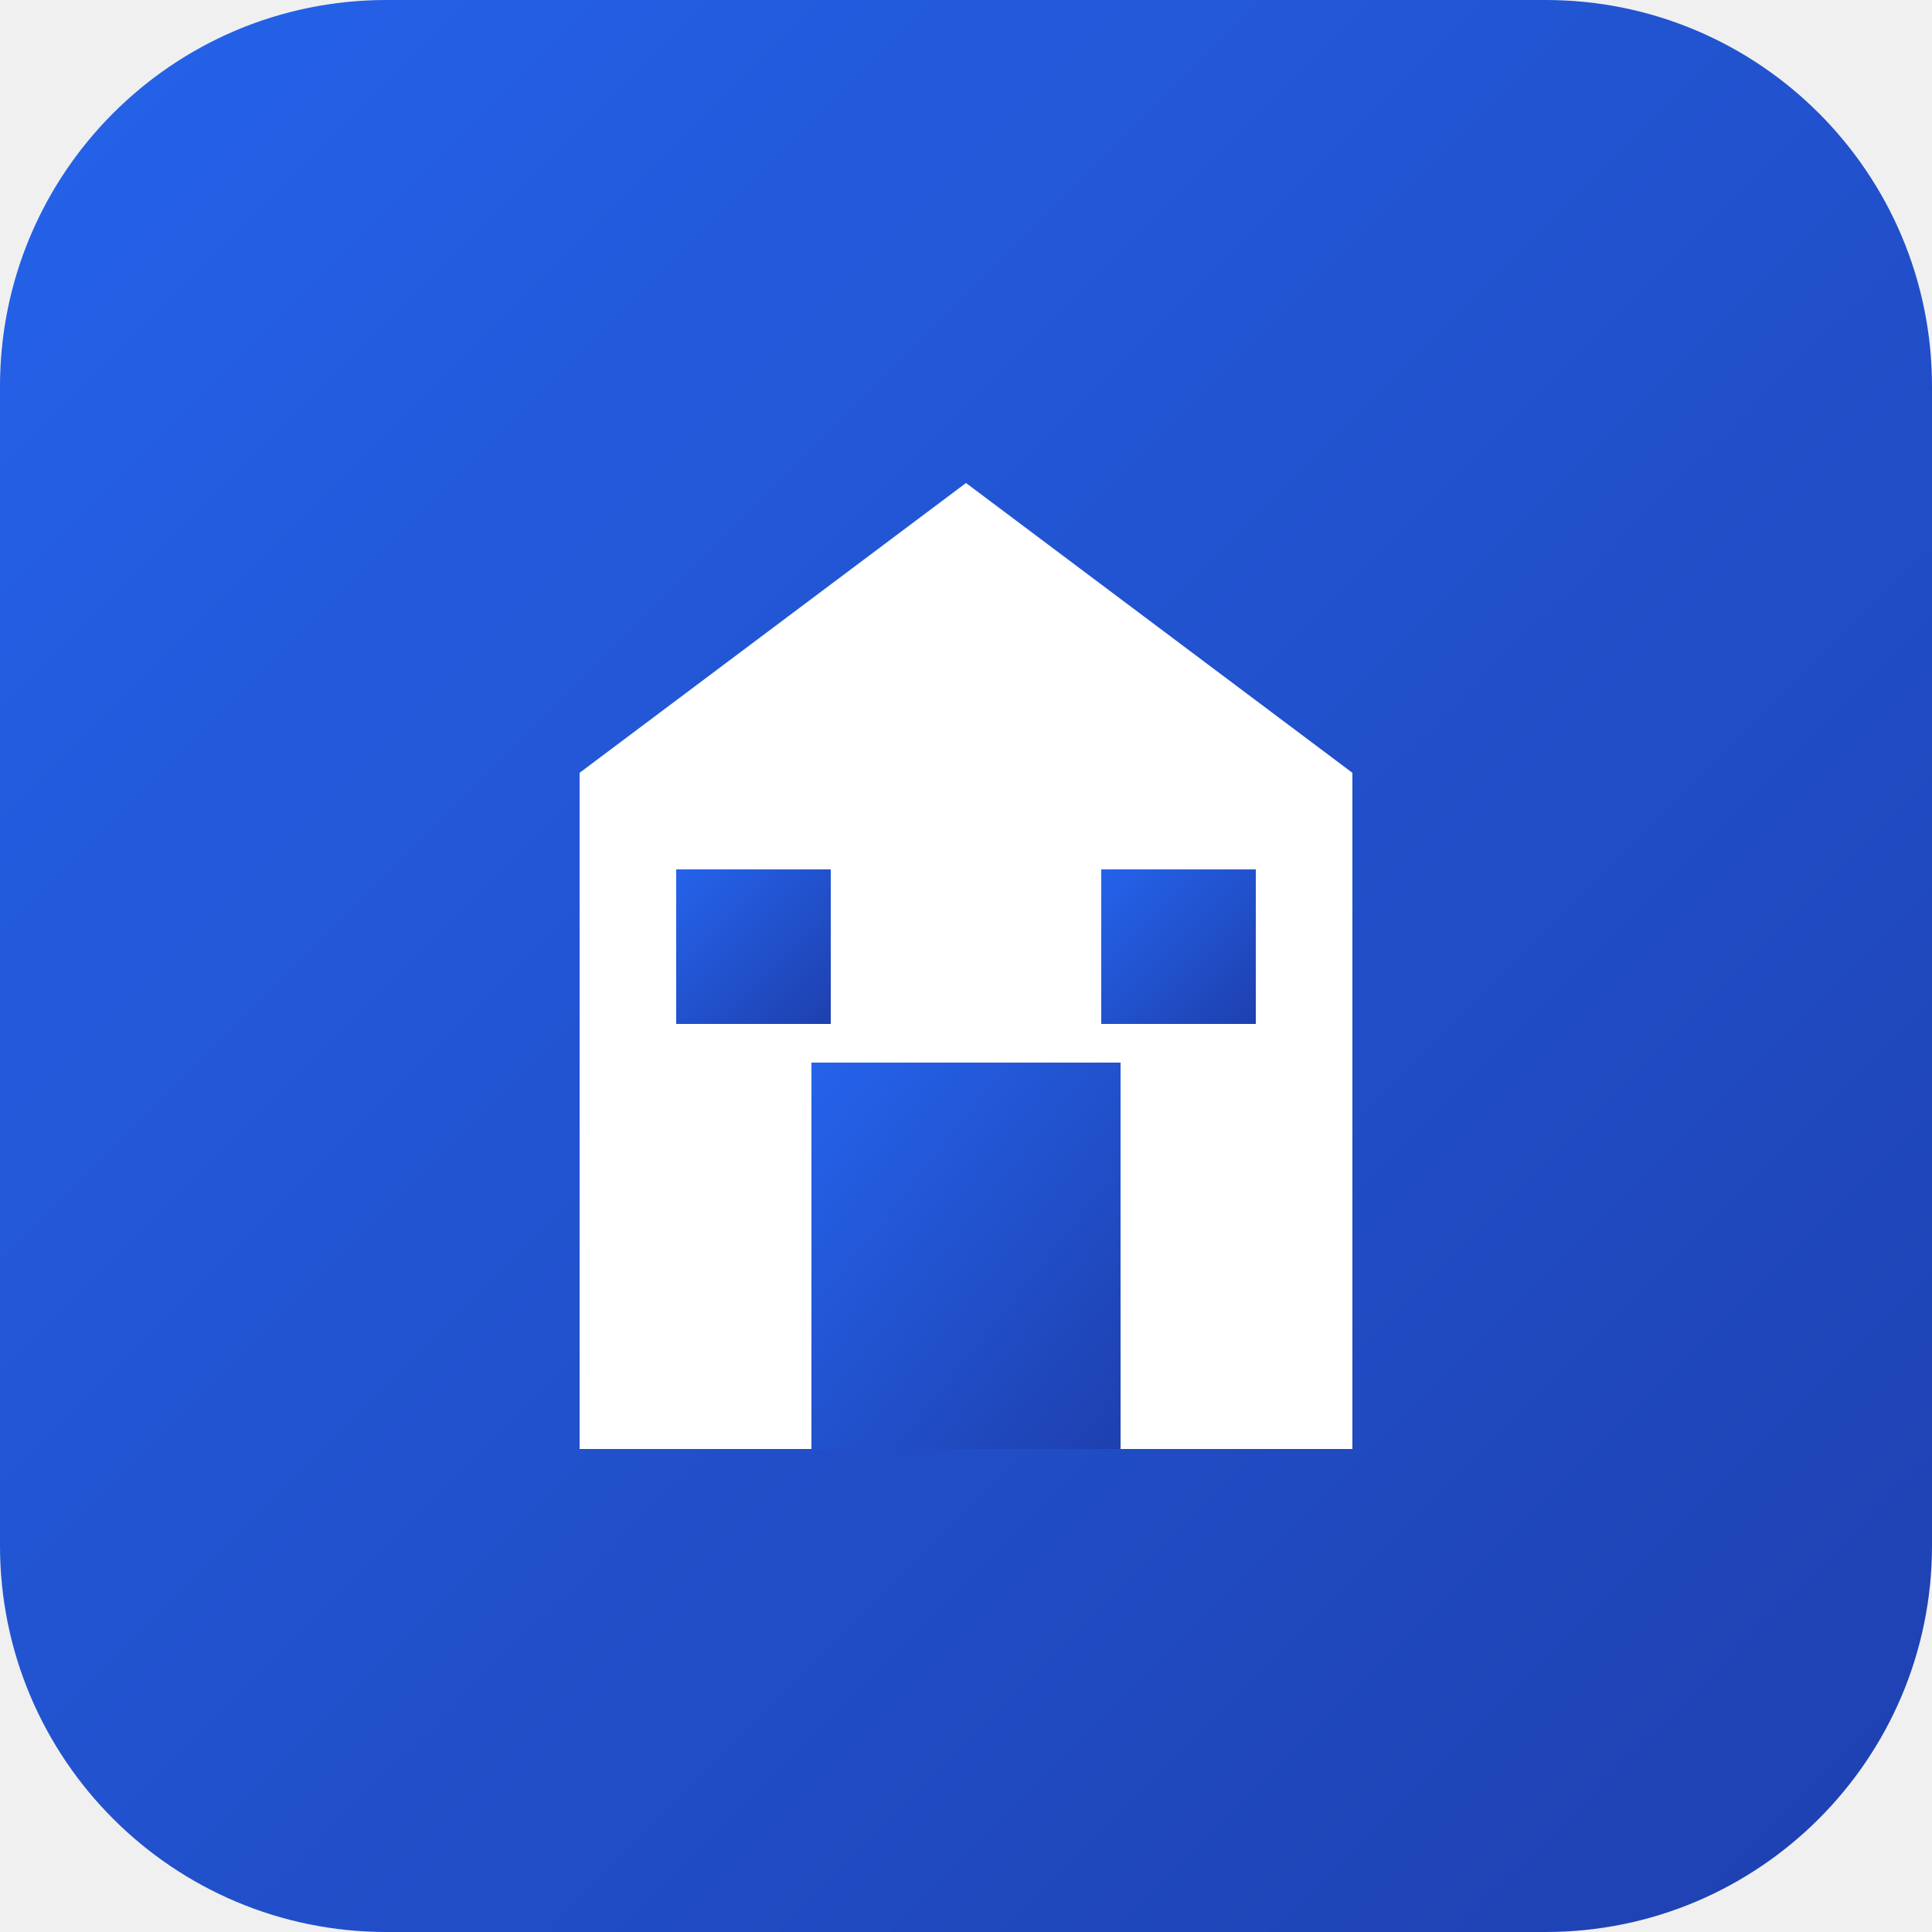
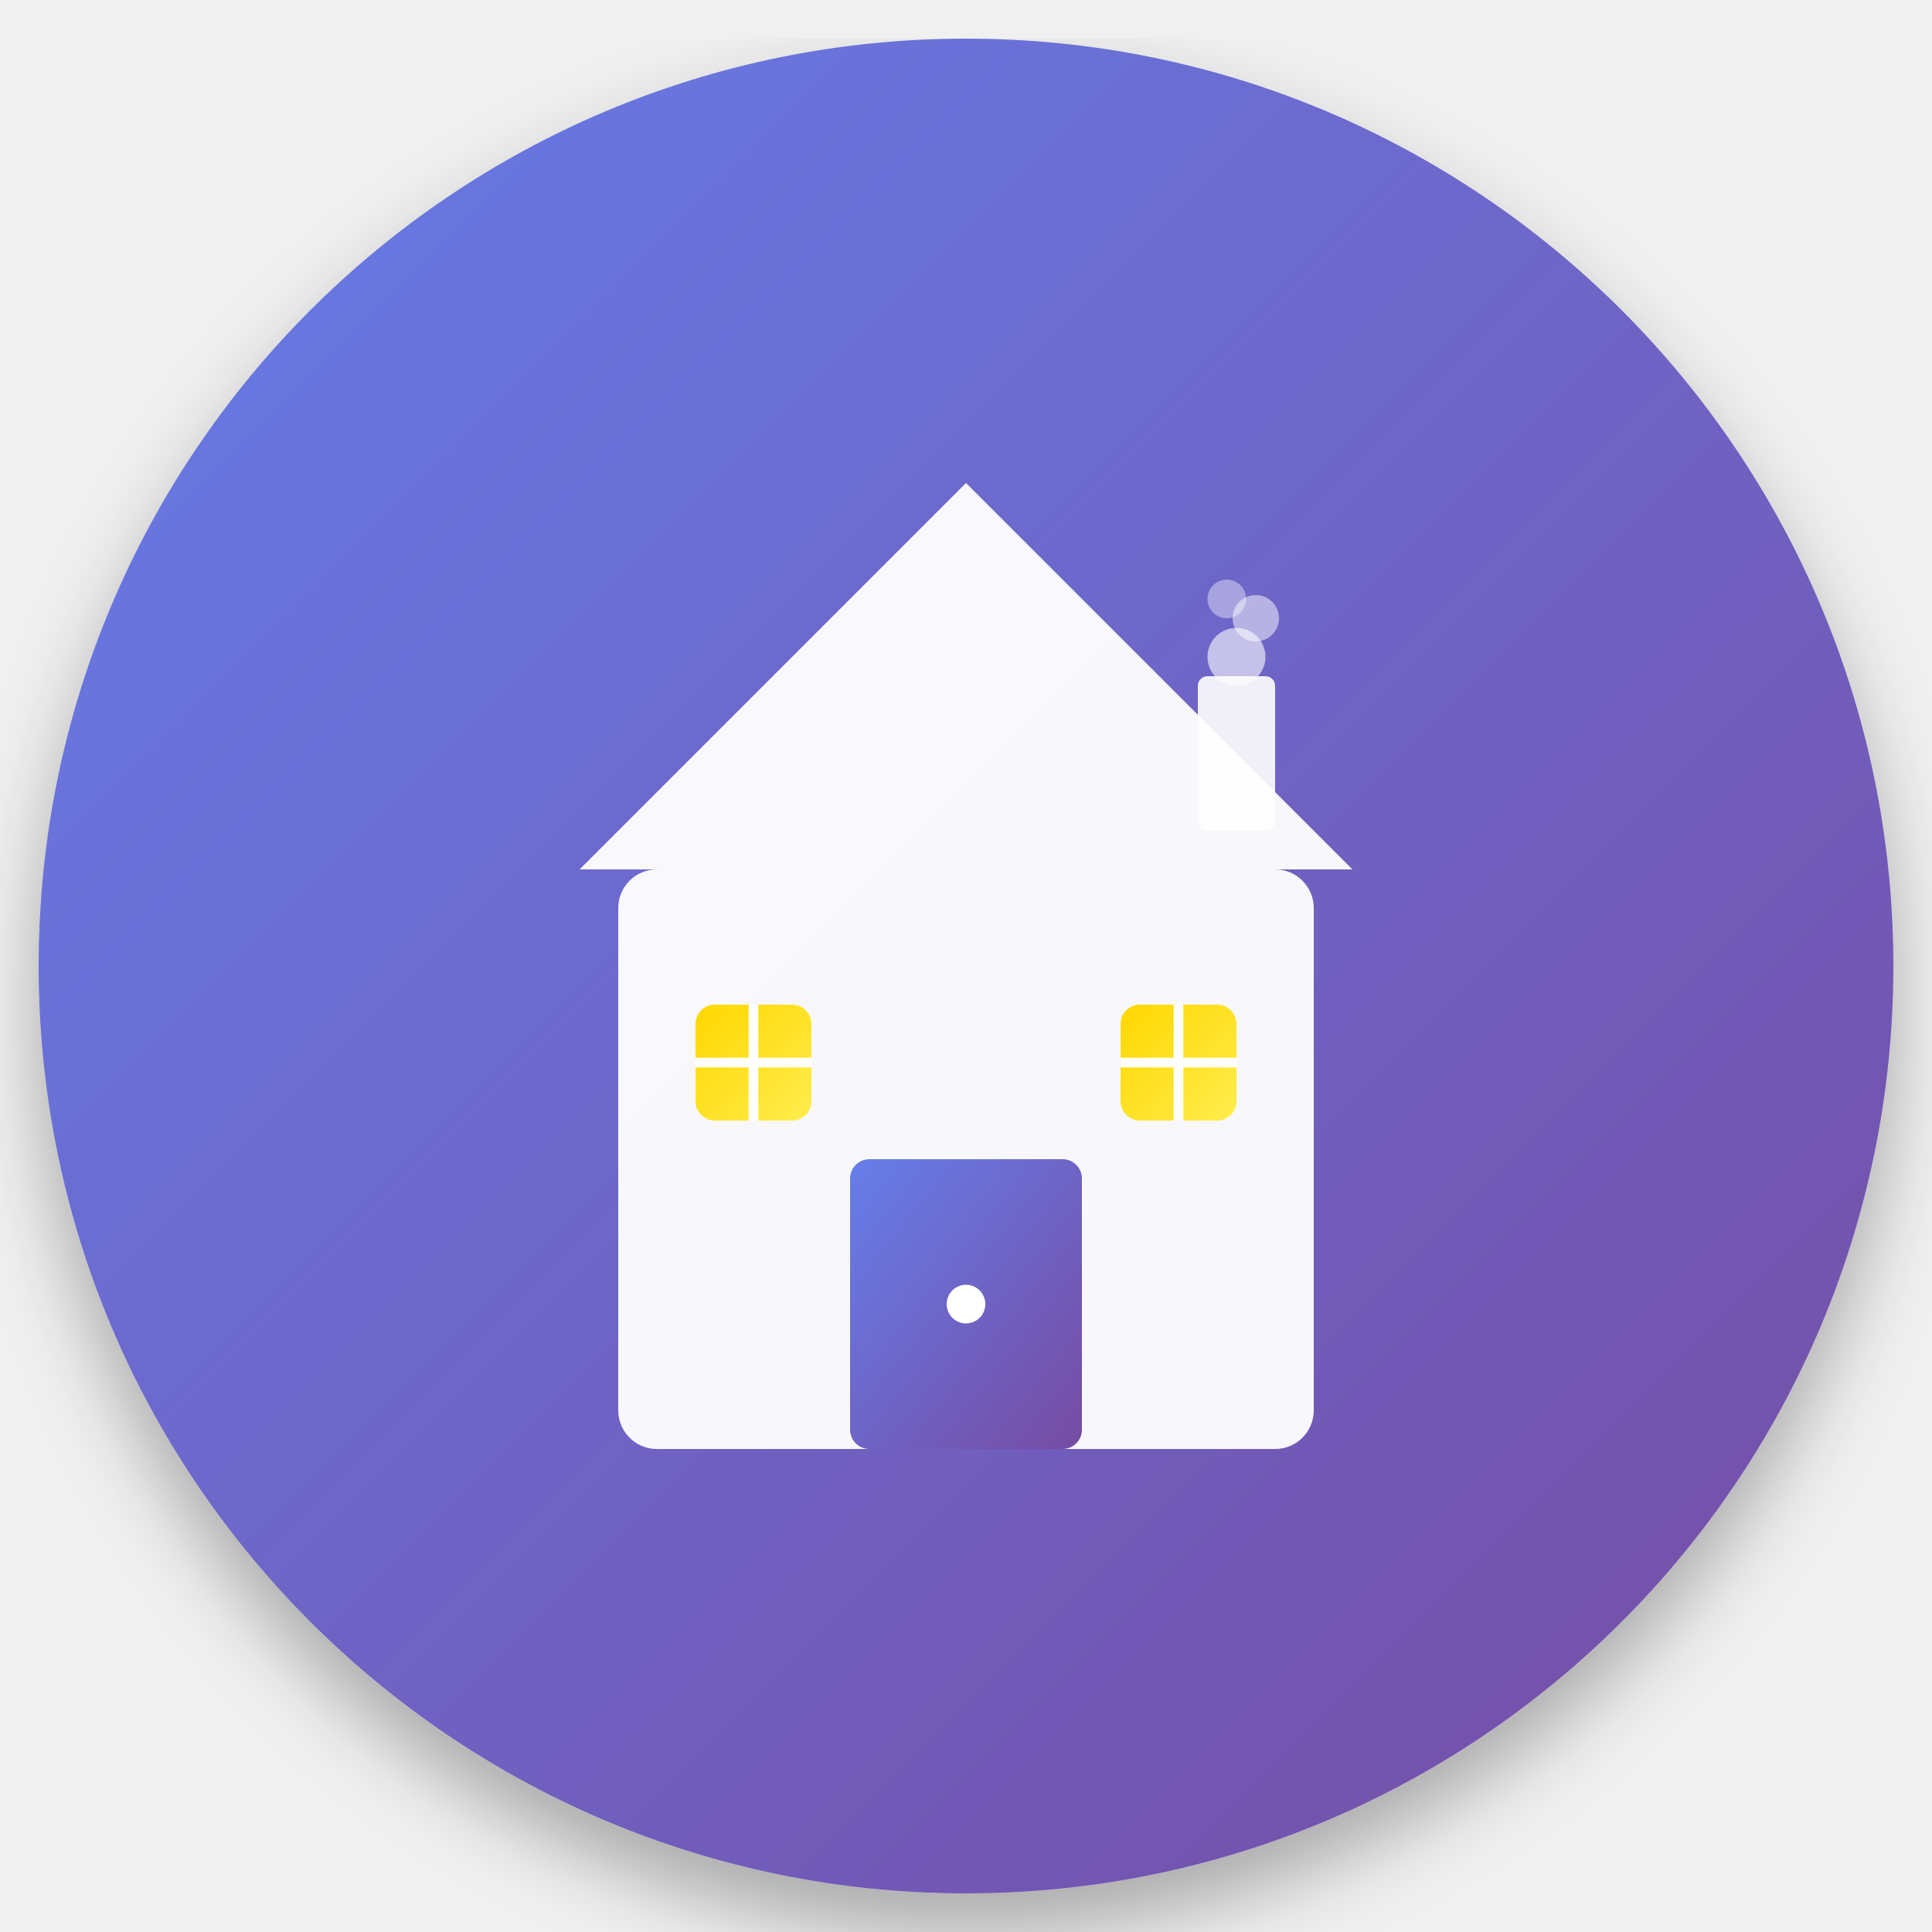
<svg xmlns="http://www.w3.org/2000/svg" viewBox="0 0 100 100">
  <defs>
-     <linearGradient id="grad" x1="0%" y1="0%" x2="100%" y2="100%">
-       <stop offset="0%" style="stop-color:#2563eb;stop-opacity:1" />
-       <stop offset="100%" style="stop-color:#1e40af;stop-opacity:1" />
+     <linearGradient id="grad1" x1="0%" y1="0%" x2="100%" y2="100%">
+       <stop offset="0%" style="stop-color:#667eea;stop-opacity:1" />
+       <stop offset="100%" style="stop-color:#764ba2;stop-opacity:1" />
    </linearGradient>
+     <linearGradient id="grad2" x1="0%" y1="0%" x2="100%" y2="100%">
+       <stop offset="0%" style="stop-color:#ffd700;stop-opacity:1" />
+       <stop offset="100%" style="stop-color:#ffed4e;stop-opacity:1" />
+     </linearGradient>
+     <filter id="shadow">
+       <feDropShadow dx="0" dy="2" stdDeviation="2" flood-opacity="0.3" />
+     </filter>
  </defs>
-   <rect width="100" height="100" rx="20" fill="url(#grad)" />
-   <path d="M50 25 L70 40 L70 75 L30 75 L30 40 Z" fill="white" />
-   <rect x="42" y="55" width="16" height="20" fill="url(#grad)" />
-   <rect x="35" y="45" width="8" height="8" fill="url(#grad)" />
-   <rect x="57" y="45" width="8" height="8" fill="url(#grad)" />
+   <circle cx="50" cy="50" r="48" fill="url(#grad1)" filter="url(#shadow)" />
+   <g transform="translate(50, 50)">
+     <path d="M -20 -5 L 0 -25 L 20 -5 Z" fill="white" opacity="0.95" />
+     <rect x="-18" y="-5" width="36" height="30" fill="white" opacity="0.95" rx="2" />
+     <rect x="-6" y="10" width="12" height="15" fill="url(#grad1)" rx="1" />
+     <circle cx="0" cy="17.5" r="1" fill="white" />
+     <rect x="-14" y="2" width="6" height="6" fill="url(#grad2)" rx="1" />
+     <rect x="8" y="2" width="6" height="6" fill="url(#grad2)" rx="1" />
+     <line x1="-11" y1="2" x2="-11" y2="8" stroke="white" stroke-width="0.5" />
+     <line x1="-14" y1="5" x2="-8" y2="5" stroke="white" stroke-width="0.5" />
+     <line x1="11" y1="2" x2="11" y2="8" stroke="white" stroke-width="0.5" />
+     <line x1="8" y1="5" x2="14" y2="5" stroke="white" stroke-width="0.5" />
+     <rect x="12" y="-15" width="4" height="8" fill="white" opacity="0.9" rx="0.5" />
+     <circle cx="14" cy="-16" r="1.5" fill="white" opacity="0.6" />
+     <circle cx="15" cy="-18" r="1.2" fill="white" opacity="0.5" />
+     <circle cx="13.5" cy="-19" r="1" fill="white" opacity="0.4" />
+   </g>
</svg>
